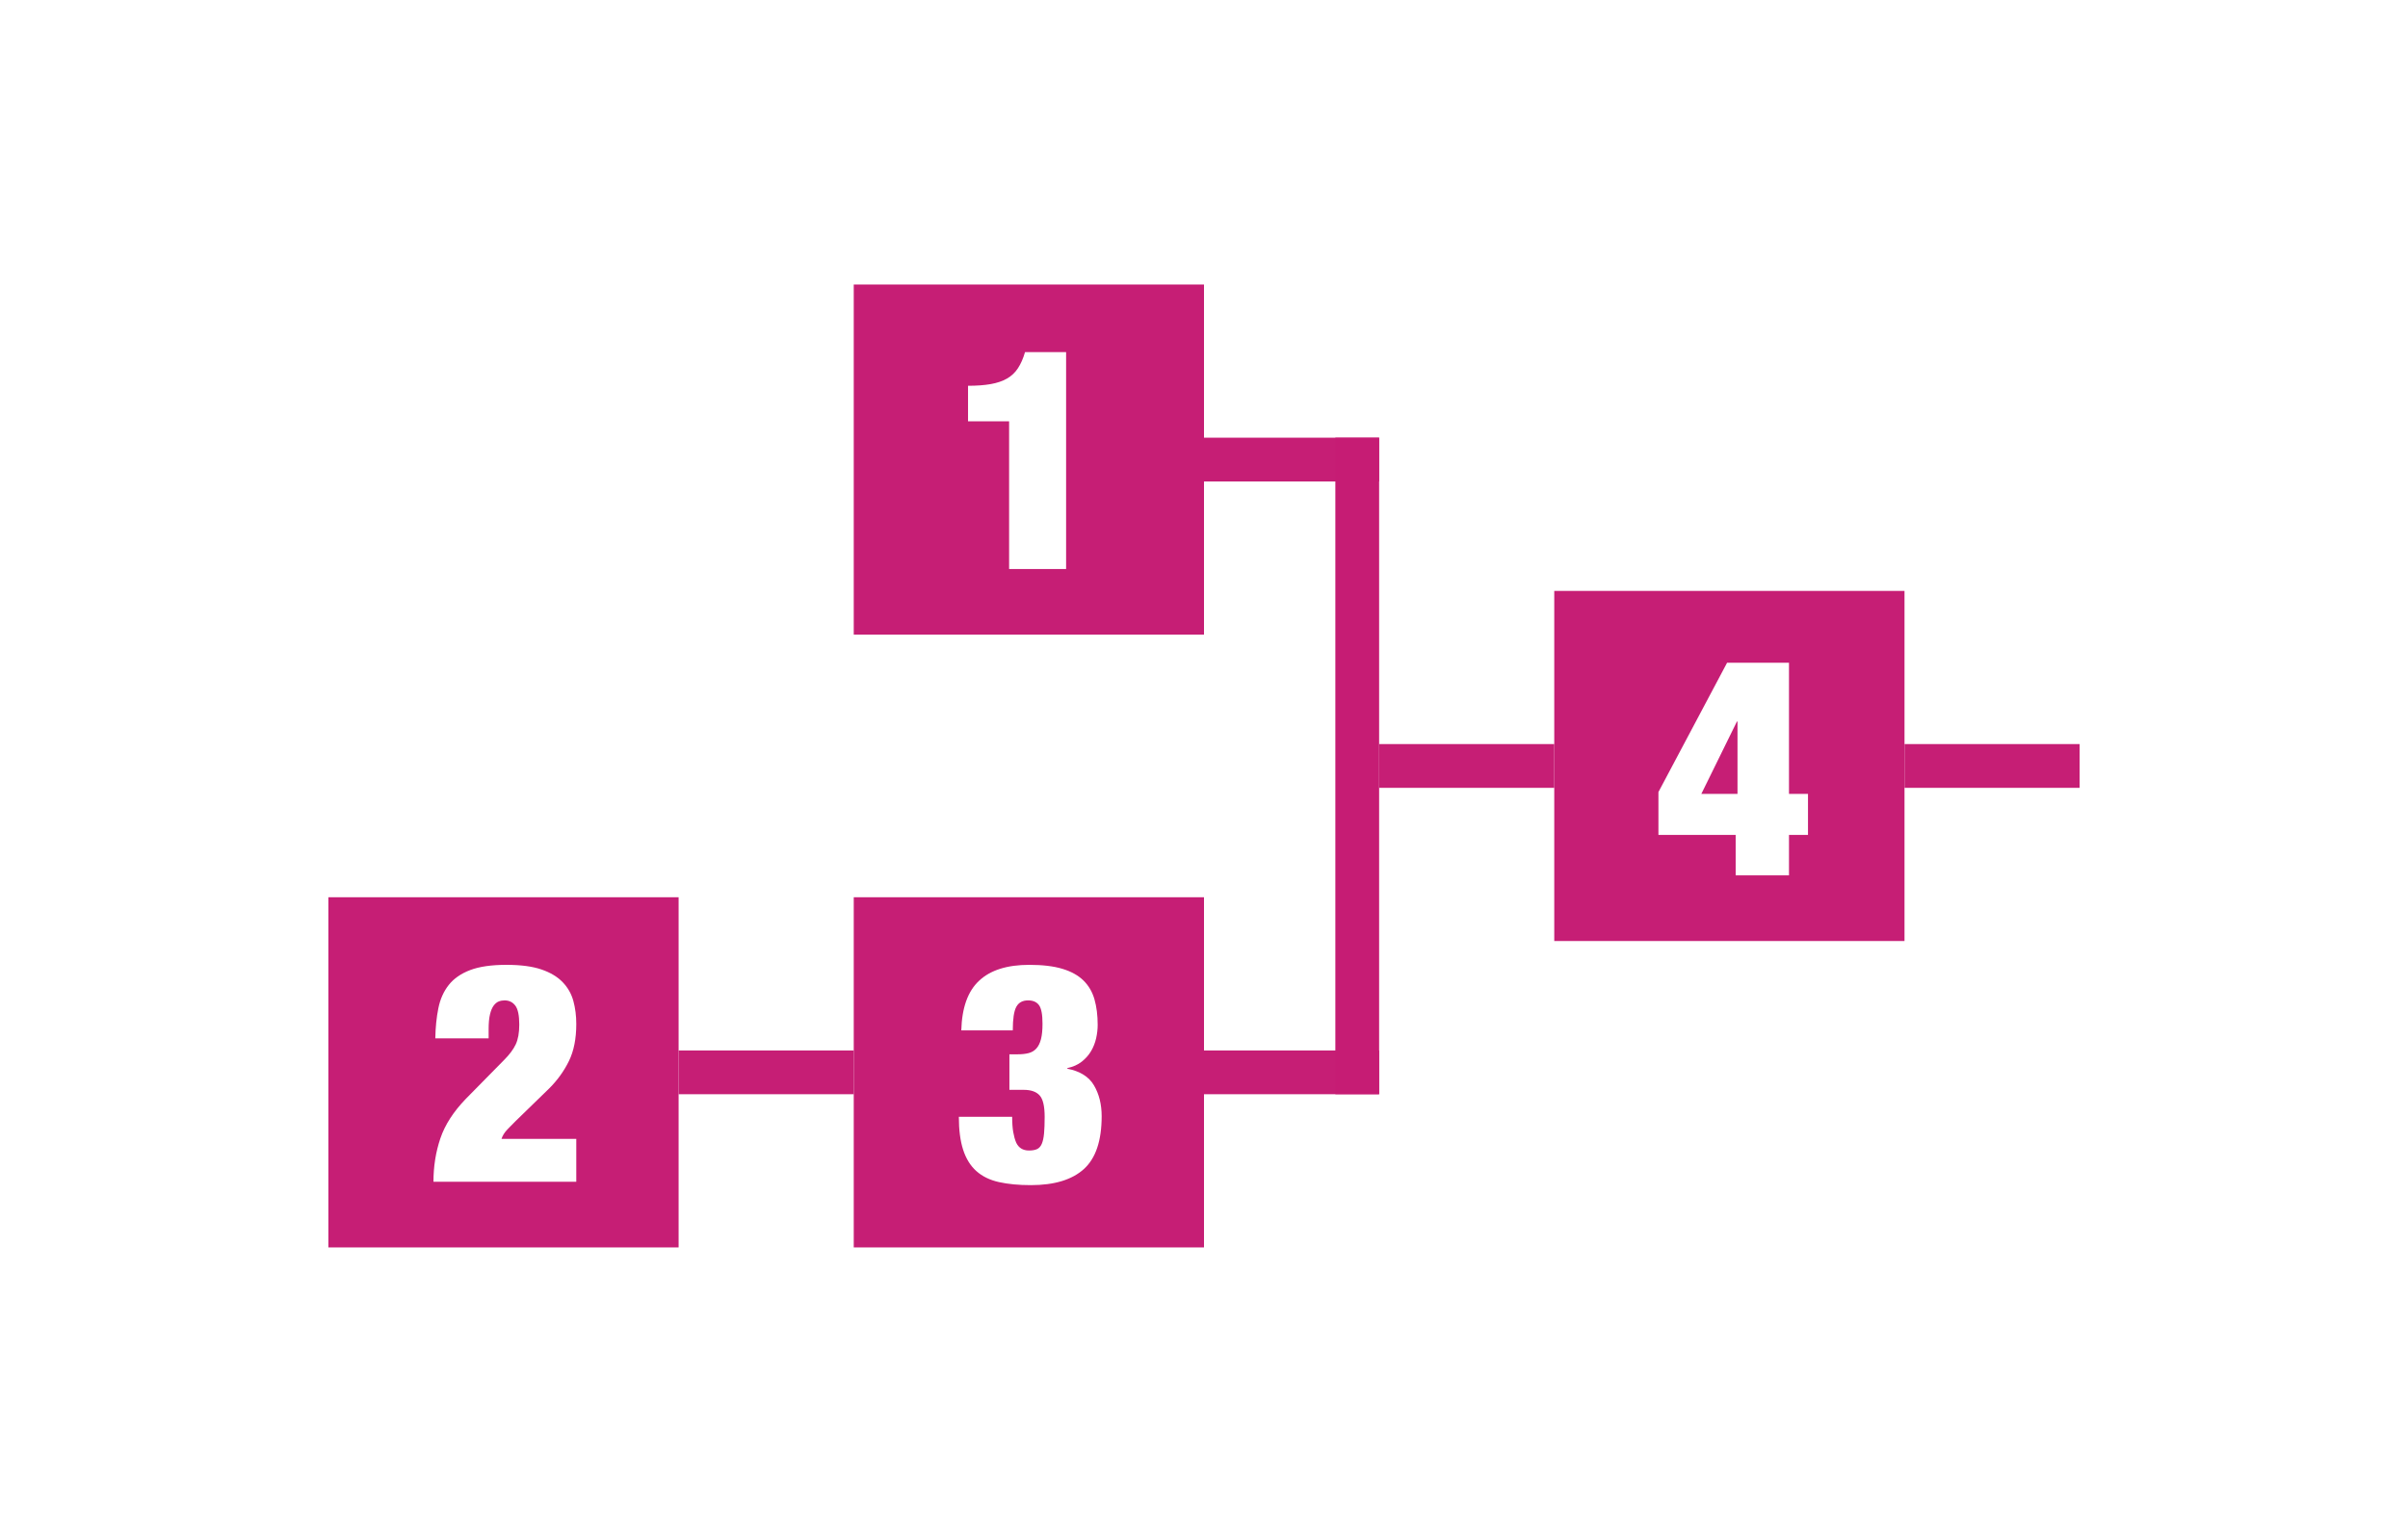
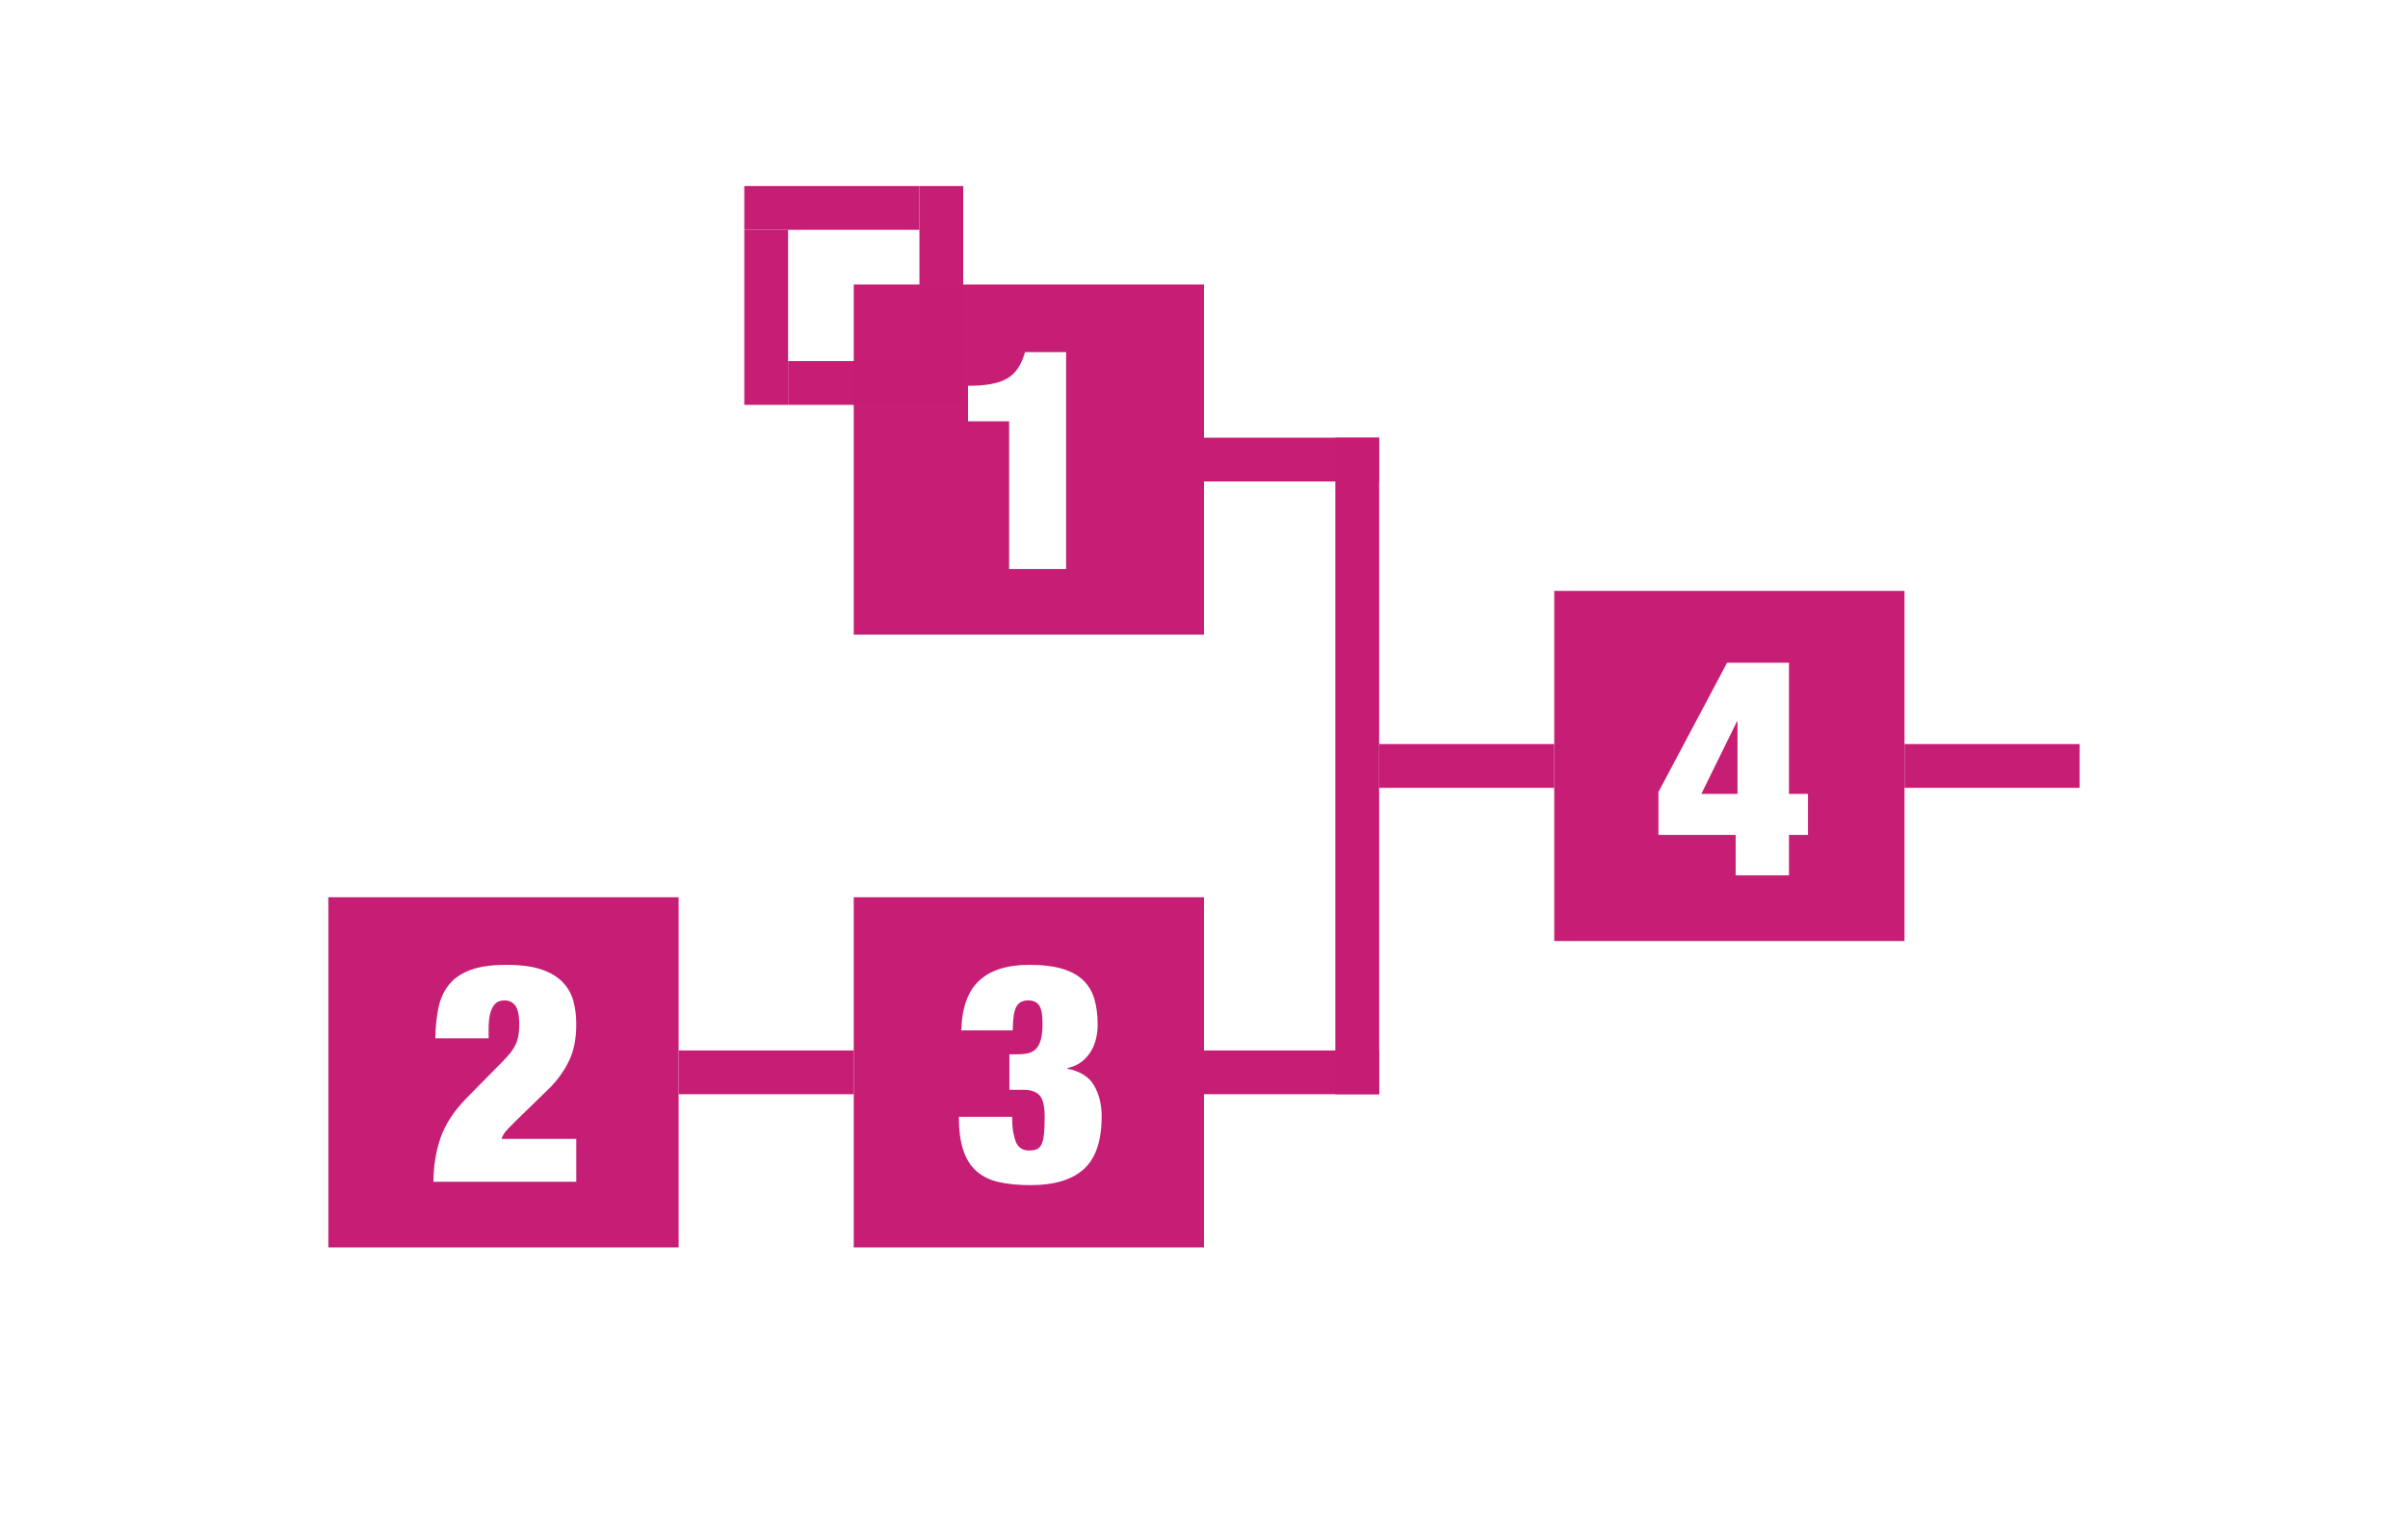
<svg xmlns="http://www.w3.org/2000/svg" width="110px" height="70px" viewBox="0 0 110 70" version="1.1">
  <g id="Algorithm/2" stroke="none" stroke-width="1" fill="none" fill-rule="evenodd">
-     <g id="2" transform="translate(15, 13)">
-       <g id="Operators/Operator2" transform="translate(0, 28)" fill="#C61C74" opacity="0.99">
+     <g id="2" transform="translate(15, 8)">
+       <g id="Operators/Line/Feedback" transform="translate(19, 0)" opacity="0.99" stroke="#C61C74">
+         <g id="Group">
+           <g id="Operators/Line/Horizontal" transform="translate(2, 9)" stroke-width="2">
+             <path d="M0,0.5 L8,0.5" id="path4944-9" />
+           </g>
+           <g id="Operators/Line/Horizontal" transform="translate(1, 6.5) rotate(-90) translate(-1, -6.5) translate(-3, 6)" stroke-width="2">
+             <path d="M0,0.5 L8,0.5" id="path4944-9" />
+           </g>
+           <g id="Operators/Line/Horizontal" transform="translate(4, 1.5) rotate(-180) translate(-4, -1.5) translate(0, 1)" stroke-width="2">
+             <path d="M0,0.5 L8,0.5" id="path4944-9" />
+           </g>
+           <g id="Operators/Line/Horizontal" transform="translate(9, 4.5) rotate(-270) translate(-9, -4.5) translate(5, 4)" stroke-width="2">
+             <path d="M0,0.5 L8,0.5" id="path4944-9" />
+           </g>
+         </g>
+       </g>
+       <g id="Operators/Operator2" transform="translate(0, 33)" fill="#C61C74" opacity="0.99">
        <g id="Operator2">
          <path d="M16,0 L16,16 L0,16 L0,0 L16,0 Z M8.133,3.088 C7.452,3.088 6.901,3.167 6.481,3.326 C6.061,3.485 5.734,3.711 5.501,4.005 C5.268,4.299 5.109,4.654 5.025,5.069 C4.941,5.484 4.894,5.944 4.885,6.448 L4.885,6.448 L7.321,6.448 L7.321,6.028 C7.321,5.748 7.342,5.522 7.384,5.349 C7.426,5.176 7.482,5.043 7.552,4.95 C7.622,4.857 7.699,4.794 7.783,4.761 C7.867,4.728 7.956,4.712 8.049,4.712 C8.254,4.712 8.418,4.791 8.539,4.95 C8.66,5.109 8.721,5.398 8.721,5.818 C8.721,6.191 8.667,6.492 8.56,6.721 C8.453,6.95 8.273,7.19 8.021,7.442 L8.021,7.442 L6.285,9.206 C5.716,9.794 5.326,10.398 5.116,11.019 C4.906,11.64 4.801,12.3 4.801,13 L4.801,13 L11.325,13 L11.325,11.04 L7.909,11.04 C7.956,10.891 8.047,10.746 8.182,10.606 C8.227,10.559 8.271,10.514 8.313,10.471 L8.313,10.471 L8.553,10.228 L10.093,8.73 C10.466,8.357 10.765,7.941 10.989,7.484 C11.213,7.027 11.325,6.462 11.325,5.79 C11.325,5.417 11.281,5.067 11.192,4.74 C11.103,4.413 10.94,4.126 10.702,3.879 C10.464,3.632 10.14,3.438 9.729,3.298 C9.318,3.158 8.786,3.088 8.133,3.088 Z" id="Combined-Shape" />
        </g>
      </g>
-       <g id="Operators/Line/Horizontal" transform="translate(16, 35.5)" opacity="0.99" stroke="#C61C74" stroke-width="2">
+       <g id="Operators/Line/Horizontal" transform="translate(16, 40.5)" opacity="0.99" stroke="#C61C74" stroke-width="2">
        <path d="M0,0.5 L8,0.5" id="path4944-9" />
      </g>
-       <g id="Operators/Operator3" transform="translate(24, 28)" fill="#C61C74" opacity="0.99">
+       <g id="Operators/Operator3" transform="translate(24, 33)" fill="#C61C74" opacity="0.99">
        <g id="Operator3">
          <path d="M16,0 L16,16 L0,16 L0,0 L16,0 Z M8.021,3.088 C7.004,3.088 6.238,3.331 5.725,3.816 C5.212,4.292 4.941,5.048 4.913,6.084 L4.913,6.084 L7.265,6.084 C7.265,5.561 7.319,5.202 7.426,5.006 C7.533,4.81 7.713,4.712 7.965,4.712 C8.189,4.712 8.355,4.784 8.462,4.929 C8.569,5.074 8.623,5.356 8.623,5.776 C8.623,6.065 8.6,6.301 8.553,6.483 C8.506,6.665 8.436,6.807 8.343,6.91 C8.25,7.013 8.133,7.083 7.993,7.12 C7.853,7.157 7.685,7.176 7.489,7.176 L7.489,7.176 L7.111,7.176 L7.111,8.8 L7.769,8.8 C8.096,8.8 8.336,8.884 8.49,9.052 C8.644,9.22 8.721,9.547 8.721,10.032 C8.721,10.34 8.712,10.594 8.693,10.795 C8.674,10.996 8.639,11.154 8.588,11.271 C8.537,11.388 8.464,11.467 8.371,11.509 C8.278,11.551 8.156,11.572 8.007,11.572 C7.727,11.572 7.531,11.451 7.419,11.208 C7.363,11.077 7.319,10.919 7.286,10.732 C7.253,10.545 7.237,10.312 7.237,10.032 L7.237,10.032 L4.801,10.032 C4.801,10.629 4.866,11.131 4.997,11.537 C5.128,11.943 5.328,12.267 5.599,12.51 C5.87,12.753 6.213,12.921 6.628,13.014 C7.043,13.107 7.531,13.154 8.091,13.154 C9.164,13.154 9.972,12.909 10.513,12.419 C11.054,11.929 11.325,11.124 11.325,10.004 C11.325,9.463 11.208,8.994 10.975,8.597 C10.742,8.2 10.336,7.946 9.757,7.834 L9.757,7.834 L9.757,7.806 C10.018,7.75 10.238,7.652 10.415,7.512 C10.592,7.372 10.735,7.211 10.842,7.029 C10.949,6.847 11.026,6.651 11.073,6.441 C11.12,6.231 11.143,6.028 11.143,5.832 C11.143,5.393 11.094,5.004 10.996,4.663 C10.898,4.322 10.73,4.035 10.492,3.802 C10.254,3.569 9.934,3.391 9.533,3.27 C9.132,3.149 8.628,3.088 8.021,3.088 Z" id="Combined-Shape" />
        </g>
      </g>
-       <g id="Group" transform="translate(40, 7.5)" stroke="#C61C74" stroke-width="2">
+       <g id="Group" transform="translate(40, 12.5)" stroke="#C61C74" stroke-width="2">
        <g id="Operators/Line/Horizontal" transform="translate(0, 28)" opacity="0.99">
          <path d="M0,0.5 L8,0.5" id="path4944-9" />
        </g>
        <g id="Operators/Line/Horizontal" opacity="0.99">
          <path d="M0,0.5 L8,0.5" id="path4944-9" />
        </g>
        <g id="Operators/Line/Vertical2" transform="translate(6.5, 0.5)" stroke-linecap="square">
          <path d="M0.5,0 L0.5,28" id="Line" />
        </g>
        <g id="Operators/Line/Horizontal" transform="translate(8, 14)" opacity="0.99">
          <path d="M0,0.5 L8,0.5" id="path4944-9" />
        </g>
      </g>
-       <g id="Operators/Operator1" transform="translate(24, 0)" fill="#C61C74" opacity="0.99">
+       <g id="Operators/Operator1" transform="translate(24, 5)" fill="#C61C74" opacity="0.99">
        <g id="Operator1">
          <path d="M16,0 L16,16 L0,16 L0,0 L16,0 Z M9.701,3.088 L7.825,3.088 C7.741,3.377 7.634,3.622 7.503,3.823 C7.372,4.024 7.204,4.182 6.999,4.299 C6.794,4.416 6.546,4.5 6.257,4.551 C5.968,4.602 5.622,4.628 5.221,4.628 L5.221,4.628 L5.221,6.252 L7.097,6.252 L7.097,13 L9.701,13 L9.701,3.088 Z" id="Combined-Shape" />
        </g>
      </g>
-       <g id="Operators/Operator4" transform="translate(56, 14)" fill="#C61C74" opacity="0.99">
+       <g id="Operators/Operator4" transform="translate(56, 19)" fill="#C61C74" opacity="0.99">
        <g id="Operator4">
          <path d="M16,0 L16,16 L0,16 L0,0 L16,0 Z M10.723,3.284 L7.895,3.284 L4.759,9.192 L4.759,11.152 L8.287,11.152 L8.287,13 L10.723,13 L10.723,11.152 L11.591,11.152 L11.591,9.276 L10.723,9.276 L10.723,3.284 Z M8.371,5.972 L8.371,9.276 L6.719,9.276 L8.343,5.972 L8.371,5.972 Z" id="Combined-Shape" />
        </g>
      </g>
-       <g id="Operators/Line/Horizontal" transform="translate(72, 21.5)" opacity="0.99" stroke="#C61C74" stroke-width="2">
+       <g id="Operators/Line/Horizontal" transform="translate(72, 26.5)" opacity="0.99" stroke="#C61C74" stroke-width="2">
        <path d="M0,0.5 L8,0.5" id="path4944-9" />
      </g>
    </g>
  </g>
</svg>
